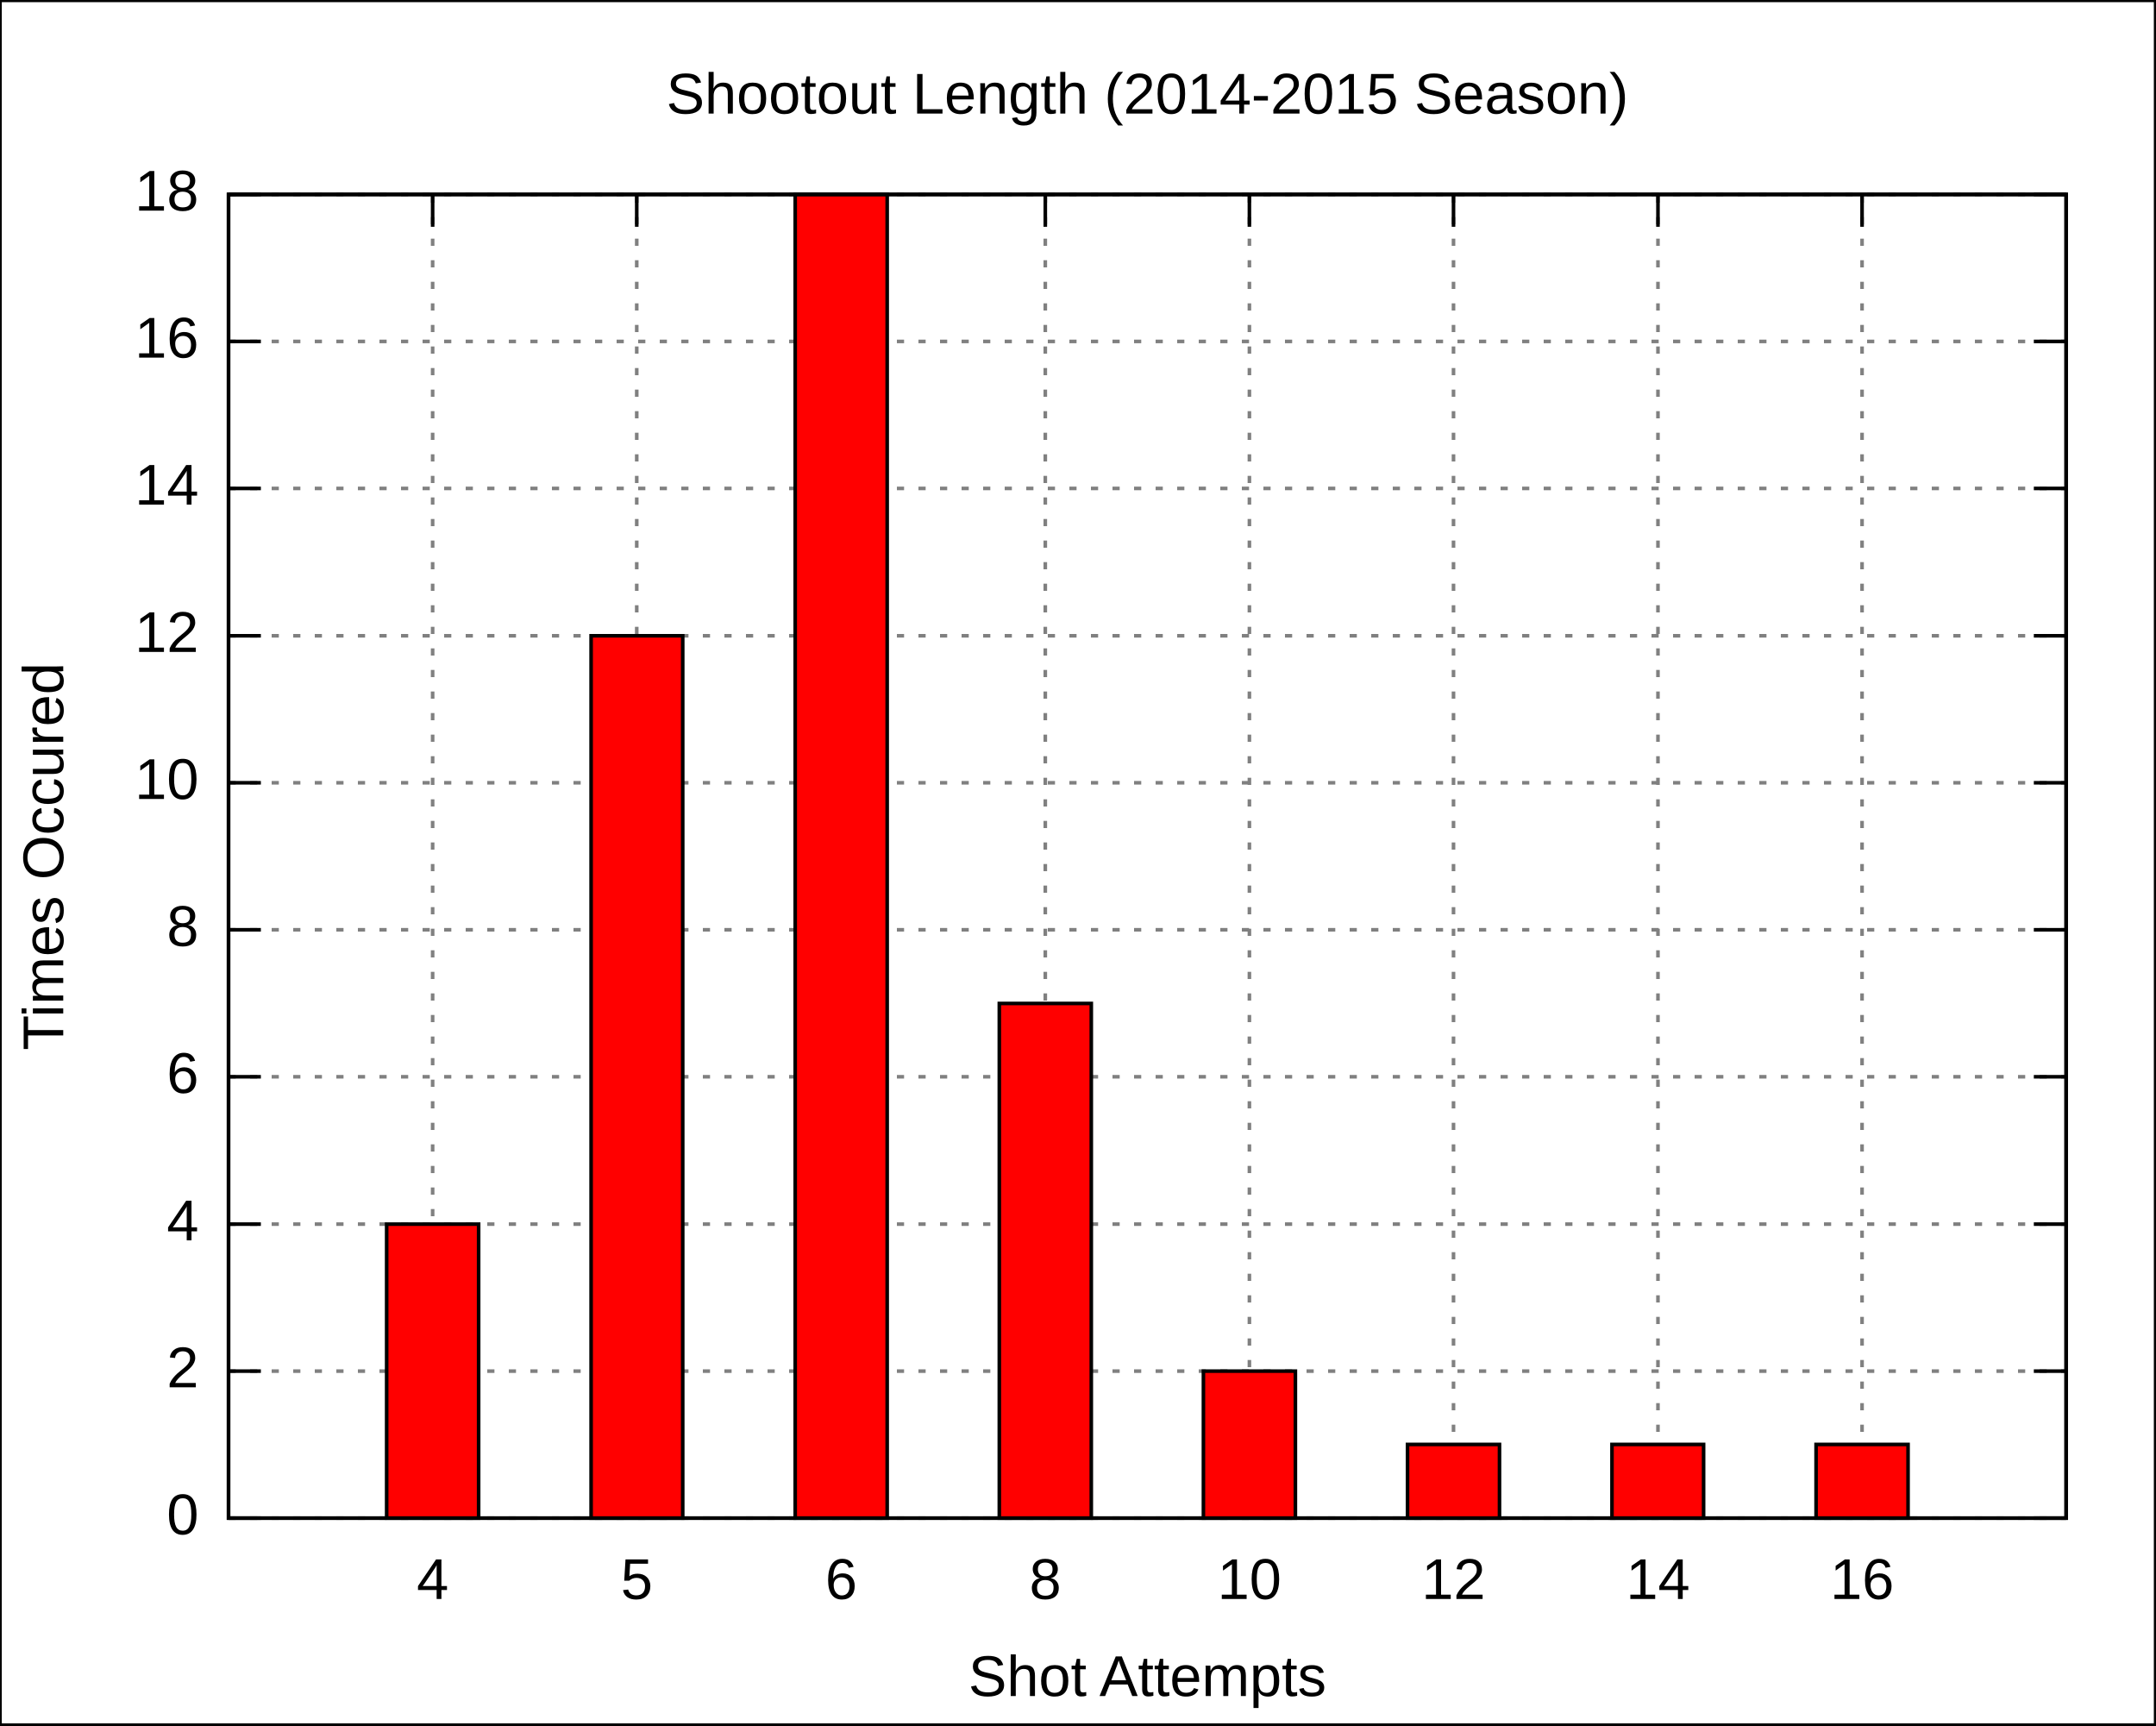
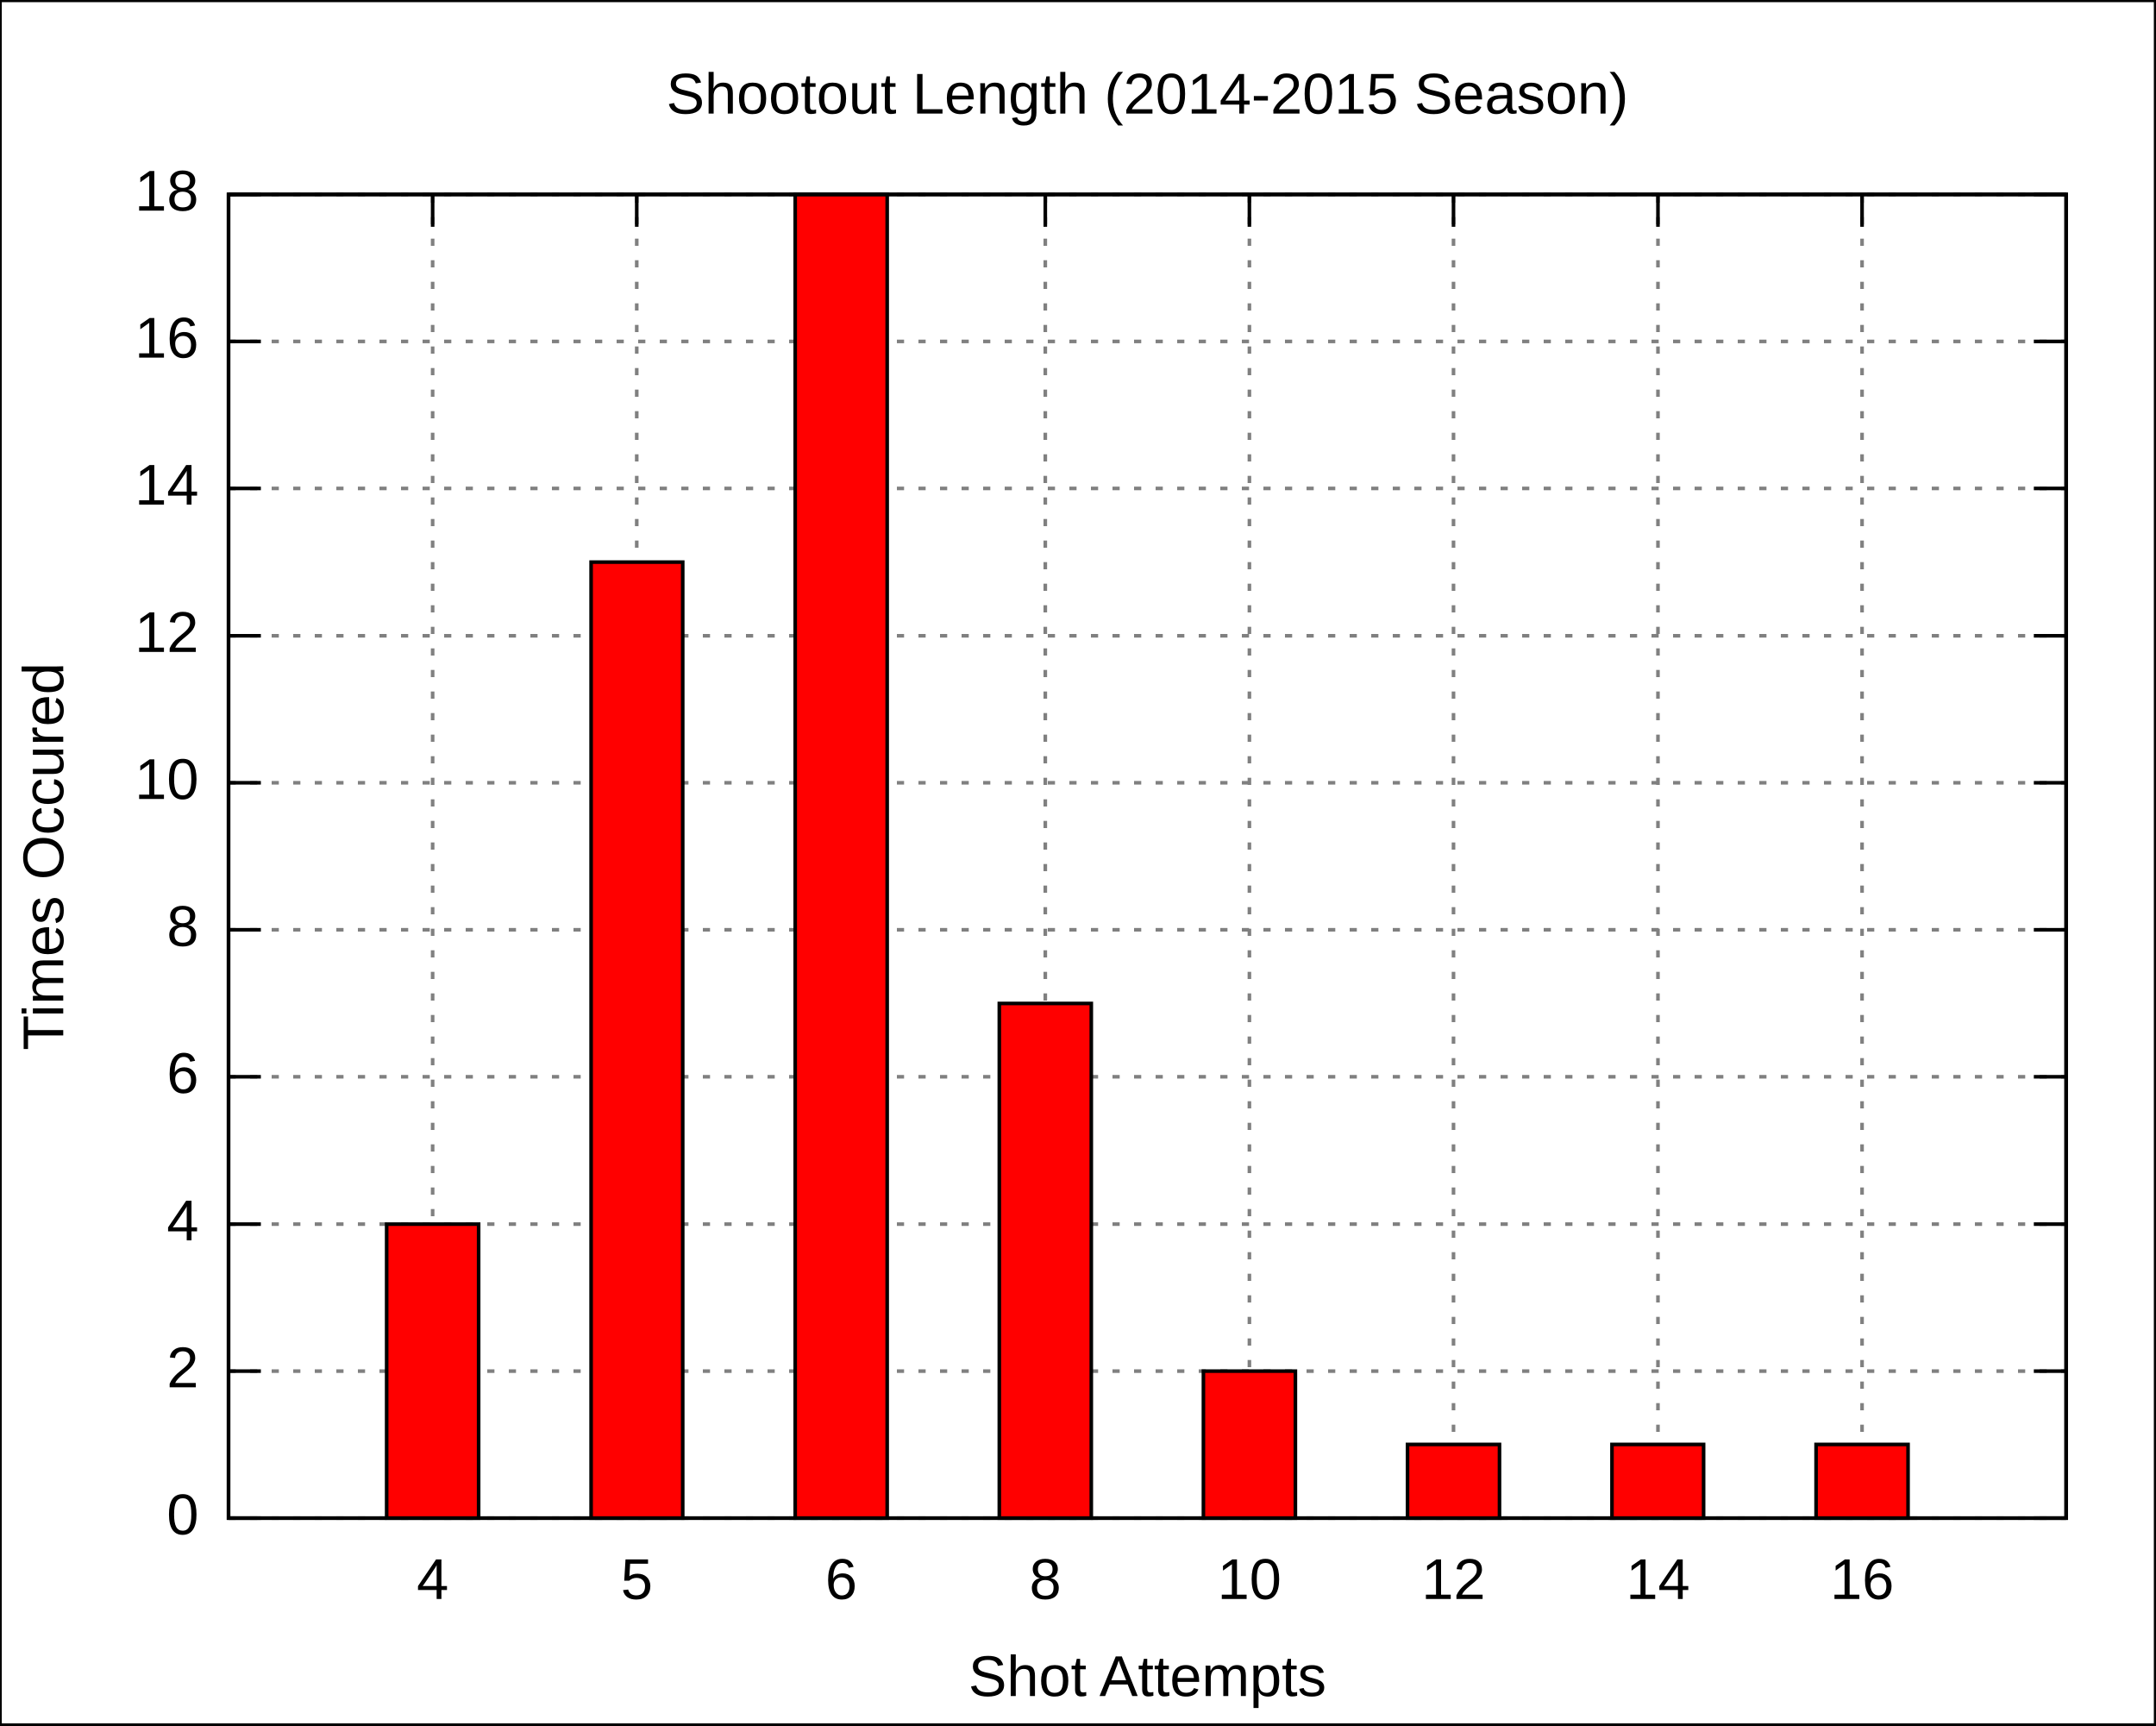
<svg xmlns="http://www.w3.org/2000/svg" xmlns:xlink="http://www.w3.org/1999/xlink" width="600" height="480" viewBox="0 0 600 480">
  <g id="gnuplot_canvas">
    <rect x="0" y="0" width="600" height="480" fill="none" />
    <defs>
      <circle id="gpDot" r="0.5" stroke-width="0.5" />
      <path id="gpPt0" stroke-width="0.222" stroke="currentColor" d="M-1,0 h2 M0,-1 v2" />
      <path id="gpPt1" stroke-width="0.222" stroke="currentColor" d="M-1,-1 L1,1 M1,-1 L-1,1" />
      <path id="gpPt2" stroke-width="0.222" stroke="currentColor" d="M-1,0 L1,0 M0,-1 L0,1 M-1,-1 L1,1 M-1,1 L1,-1" />
      <rect id="gpPt3" stroke-width="0.222" stroke="currentColor" x="-1" y="-1" width="2" height="2" />
      <rect id="gpPt4" stroke-width="0.222" stroke="currentColor" fill="currentColor" x="-1" y="-1" width="2" height="2" />
      <circle id="gpPt5" stroke-width="0.222" stroke="currentColor" cx="0" cy="0" r="1" />
      <use xlink:href="#gpPt5" id="gpPt6" fill="currentColor" stroke="none" />
      <path id="gpPt7" stroke-width="0.222" stroke="currentColor" d="M0,-1.33 L-1.33,0.67 L1.33,0.67 z" />
      <use xlink:href="#gpPt7" id="gpPt8" fill="currentColor" stroke="none" />
      <use xlink:href="#gpPt7" id="gpPt9" stroke="currentColor" transform="rotate(180)" />
      <use xlink:href="#gpPt9" id="gpPt10" fill="currentColor" stroke="none" />
      <use xlink:href="#gpPt3" id="gpPt11" stroke="currentColor" transform="rotate(45)" />
      <use xlink:href="#gpPt11" id="gpPt12" fill="currentColor" stroke="none" />
    </defs>
    <g style="fill:none; color:white; stroke:currentColor; stroke-width:1.00; stroke-linecap:butt; stroke-linejoin:miter">
</g>
    <g style="fill:none; color:black; stroke:currentColor; stroke-width:1.00; stroke-linecap:butt; stroke-linejoin:miter">
      <g style="stroke:none; shape-rendering:crispEdges">
        <polygon fill="rgb(255, 255, 255)" points="0.0,480.0 599.9,480.0 599.9,0.1 0.0,0.1 " />
      </g>
      <path stroke="black" d="M0.0,480.0 L0.0,0.1 L599.9,0.1 L599.9,480.0 L0.0,480.0  " />
    </g>
    <g style="fill:none; color:gray; stroke:currentColor; stroke-width:1.00; stroke-linecap:butt; stroke-linejoin:miter">
      <path stroke="gray" stroke-dasharray=" 2,4" class="gridline" d="M63.6,422.4 L575.0,422.4  " />
    </g>
    <g style="fill:none; color:black; stroke:currentColor; stroke-width:1.00; stroke-linecap:butt; stroke-linejoin:miter">
      <path stroke="black" d="M63.6,422.4 L72.6,422.4 M575.0,422.4 L566.0,422.4  " />
      <g transform="translate(55.3,426.9)" style="stroke:none; fill:black; font-family:Arial; font-size:12.00pt; text-anchor:end">
        <text> 0</text>
      </g>
    </g>
    <g style="fill:none; color:gray; stroke:currentColor; stroke-width:1.00; stroke-linecap:butt; stroke-linejoin:miter">
      <path stroke="gray" stroke-dasharray=" 2,4" class="gridline" d="M63.6,381.5 L575.0,381.5  " />
    </g>
    <g style="fill:none; color:black; stroke:currentColor; stroke-width:1.00; stroke-linecap:butt; stroke-linejoin:miter">
      <path stroke="black" d="M63.6,381.5 L72.6,381.5 M575.0,381.5 L566.0,381.5  " />
      <g transform="translate(55.3,386.0)" style="stroke:none; fill:black; font-family:Arial; font-size:12.00pt; text-anchor:end">
        <text> 2</text>
      </g>
    </g>
    <g style="fill:none; color:gray; stroke:currentColor; stroke-width:1.00; stroke-linecap:butt; stroke-linejoin:miter">
      <path stroke="gray" stroke-dasharray=" 2,4" class="gridline" d="M63.6,340.6 L575.0,340.6  " />
    </g>
    <g style="fill:none; color:black; stroke:currentColor; stroke-width:1.00; stroke-linecap:butt; stroke-linejoin:miter">
      <path stroke="black" d="M63.6,340.6 L72.6,340.6 M575.0,340.6 L566.0,340.6  " />
      <g transform="translate(55.3,345.1)" style="stroke:none; fill:black; font-family:Arial; font-size:12.00pt; text-anchor:end">
        <text> 4</text>
      </g>
    </g>
    <g style="fill:none; color:gray; stroke:currentColor; stroke-width:1.00; stroke-linecap:butt; stroke-linejoin:miter">
      <path stroke="gray" stroke-dasharray=" 2,4" class="gridline" d="M63.6,299.6 L575.0,299.6  " />
    </g>
    <g style="fill:none; color:black; stroke:currentColor; stroke-width:1.00; stroke-linecap:butt; stroke-linejoin:miter">
      <path stroke="black" d="M63.6,299.6 L72.6,299.6 M575.0,299.6 L566.0,299.6  " />
      <g transform="translate(55.3,304.1)" style="stroke:none; fill:black; font-family:Arial; font-size:12.00pt; text-anchor:end">
        <text> 6</text>
      </g>
    </g>
    <g style="fill:none; color:gray; stroke:currentColor; stroke-width:1.00; stroke-linecap:butt; stroke-linejoin:miter">
      <path stroke="gray" stroke-dasharray=" 2,4" class="gridline" d="M63.6,258.7 L575.0,258.7  " />
    </g>
    <g style="fill:none; color:black; stroke:currentColor; stroke-width:1.00; stroke-linecap:butt; stroke-linejoin:miter">
      <path stroke="black" d="M63.6,258.7 L72.6,258.7 M575.0,258.7 L566.0,258.7  " />
      <g transform="translate(55.3,263.2)" style="stroke:none; fill:black; font-family:Arial; font-size:12.00pt; text-anchor:end">
        <text> 8</text>
      </g>
    </g>
    <g style="fill:none; color:gray; stroke:currentColor; stroke-width:1.00; stroke-linecap:butt; stroke-linejoin:miter">
      <path stroke="gray" stroke-dasharray=" 2,4" class="gridline" d="M63.6,217.8 L575.0,217.8  " />
    </g>
    <g style="fill:none; color:black; stroke:currentColor; stroke-width:1.00; stroke-linecap:butt; stroke-linejoin:miter">
      <path stroke="black" d="M63.6,217.8 L72.6,217.8 M575.0,217.8 L566.0,217.8  " />
      <g transform="translate(55.3,222.3)" style="stroke:none; fill:black; font-family:Arial; font-size:12.00pt; text-anchor:end">
        <text> 10</text>
      </g>
    </g>
    <g style="fill:none; color:gray; stroke:currentColor; stroke-width:1.00; stroke-linecap:butt; stroke-linejoin:miter">
      <path stroke="gray" stroke-dasharray=" 2,4" class="gridline" d="M63.6,176.9 L575.0,176.9  " />
    </g>
    <g style="fill:none; color:black; stroke:currentColor; stroke-width:1.00; stroke-linecap:butt; stroke-linejoin:miter">
      <path stroke="black" d="M63.6,176.9 L72.6,176.9 M575.0,176.9 L566.0,176.9  " />
      <g transform="translate(55.3,181.4)" style="stroke:none; fill:black; font-family:Arial; font-size:12.00pt; text-anchor:end">
        <text> 12</text>
      </g>
    </g>
    <g style="fill:none; color:gray; stroke:currentColor; stroke-width:1.00; stroke-linecap:butt; stroke-linejoin:miter">
      <path stroke="gray" stroke-dasharray=" 2,4" class="gridline" d="M63.6,135.9 L575.0,135.9  " />
    </g>
    <g style="fill:none; color:black; stroke:currentColor; stroke-width:1.00; stroke-linecap:butt; stroke-linejoin:miter">
      <path stroke="black" d="M63.6,135.9 L72.6,135.9 M575.0,135.9 L566.0,135.9  " />
      <g transform="translate(55.3,140.4)" style="stroke:none; fill:black; font-family:Arial; font-size:12.00pt; text-anchor:end">
        <text> 14</text>
      </g>
    </g>
    <g style="fill:none; color:gray; stroke:currentColor; stroke-width:1.00; stroke-linecap:butt; stroke-linejoin:miter">
      <path stroke="gray" stroke-dasharray=" 2,4" class="gridline" d="M63.6,95.0 L575.0,95.0  " />
    </g>
    <g style="fill:none; color:black; stroke:currentColor; stroke-width:1.00; stroke-linecap:butt; stroke-linejoin:miter">
      <path stroke="black" d="M63.6,95.0 L72.6,95.0 M575.0,95.0 L566.0,95.0  " />
      <g transform="translate(55.3,99.5)" style="stroke:none; fill:black; font-family:Arial; font-size:12.00pt; text-anchor:end">
        <text> 16</text>
      </g>
    </g>
    <g style="fill:none; color:gray; stroke:currentColor; stroke-width:1.00; stroke-linecap:butt; stroke-linejoin:miter">
      <path stroke="gray" stroke-dasharray=" 2,4" class="gridline" d="M63.6,54.1 L575.0,54.1  " />
    </g>
    <g style="fill:none; color:black; stroke:currentColor; stroke-width:1.00; stroke-linecap:butt; stroke-linejoin:miter">
      <path stroke="black" d="M63.6,54.1 L72.6,54.1 M575.0,54.1 L566.0,54.1  " />
      <g transform="translate(55.3,58.6)" style="stroke:none; fill:black; font-family:Arial; font-size:12.00pt; text-anchor:end">
        <text> 18</text>
      </g>
    </g>
    <g style="fill:none; color:gray; stroke:currentColor; stroke-width:1.00; stroke-linecap:butt; stroke-linejoin:miter">
      <path stroke="gray" stroke-dasharray=" 2,4" class="gridline" d="M120.4,422.4 L120.4,54.1  " />
    </g>
    <g style="fill:none; color:black; stroke:currentColor; stroke-width:1.00; stroke-linecap:butt; stroke-linejoin:miter">
      <path stroke="black" d="M120.4,422.4 L120.4,413.4 M120.4,54.1 L120.4,63.1  " />
      <g transform="translate(120.4,444.9)" style="stroke:none; fill:black; font-family:Arial; font-size:12.00pt; text-anchor:middle">
        <text>4</text>
      </g>
    </g>
    <g style="fill:none; color:gray; stroke:currentColor; stroke-width:1.00; stroke-linecap:butt; stroke-linejoin:miter">
      <path stroke="gray" stroke-dasharray=" 2,4" class="gridline" d="M177.2,422.4 L177.2,54.1  " />
    </g>
    <g style="fill:none; color:black; stroke:currentColor; stroke-width:1.00; stroke-linecap:butt; stroke-linejoin:miter">
      <path stroke="black" d="M177.2,422.4 L177.2,413.4 M177.2,54.1 L177.2,63.1  " />
      <g transform="translate(177.2,444.9)" style="stroke:none; fill:black; font-family:Arial; font-size:12.00pt; text-anchor:middle">
        <text>5</text>
      </g>
    </g>
    <g style="fill:none; color:gray; stroke:currentColor; stroke-width:1.00; stroke-linecap:butt; stroke-linejoin:miter">
      <path stroke="gray" stroke-dasharray=" 2,4" class="gridline" d="M234.1,422.4 L234.1,54.1  " />
    </g>
    <g style="fill:none; color:black; stroke:currentColor; stroke-width:1.00; stroke-linecap:butt; stroke-linejoin:miter">
      <path stroke="black" d="M234.1,422.4 L234.1,413.4 M234.1,54.1 L234.1,63.1  " />
      <g transform="translate(234.1,444.9)" style="stroke:none; fill:black; font-family:Arial; font-size:12.00pt; text-anchor:middle">
        <text>6</text>
      </g>
    </g>
    <g style="fill:none; color:gray; stroke:currentColor; stroke-width:1.00; stroke-linecap:butt; stroke-linejoin:miter">
      <path stroke="gray" stroke-dasharray=" 2,4" class="gridline" d="M290.9,422.4 L290.9,54.1  " />
    </g>
    <g style="fill:none; color:black; stroke:currentColor; stroke-width:1.00; stroke-linecap:butt; stroke-linejoin:miter">
      <path stroke="black" d="M290.9,422.4 L290.9,413.4 M290.9,54.1 L290.9,63.1  " />
      <g transform="translate(290.9,444.9)" style="stroke:none; fill:black; font-family:Arial; font-size:12.00pt; text-anchor:middle">
        <text>8</text>
      </g>
    </g>
    <g style="fill:none; color:gray; stroke:currentColor; stroke-width:1.00; stroke-linecap:butt; stroke-linejoin:miter">
      <path stroke="gray" stroke-dasharray=" 2,4" class="gridline" d="M347.7,422.4 L347.7,54.1  " />
    </g>
    <g style="fill:none; color:black; stroke:currentColor; stroke-width:1.00; stroke-linecap:butt; stroke-linejoin:miter">
      <path stroke="black" d="M347.7,422.4 L347.7,413.4 M347.7,54.1 L347.7,63.1  " />
      <g transform="translate(347.7,444.9)" style="stroke:none; fill:black; font-family:Arial; font-size:12.00pt; text-anchor:middle">
        <text>10</text>
      </g>
    </g>
    <g style="fill:none; color:gray; stroke:currentColor; stroke-width:1.00; stroke-linecap:butt; stroke-linejoin:miter">
      <path stroke="gray" stroke-dasharray=" 2,4" class="gridline" d="M404.5,422.4 L404.5,54.1  " />
    </g>
    <g style="fill:none; color:black; stroke:currentColor; stroke-width:1.00; stroke-linecap:butt; stroke-linejoin:miter">
      <path stroke="black" d="M404.5,422.4 L404.5,413.4 M404.5,54.1 L404.5,63.1  " />
      <g transform="translate(404.5,444.9)" style="stroke:none; fill:black; font-family:Arial; font-size:12.00pt; text-anchor:middle">
        <text>12</text>
      </g>
    </g>
    <g style="fill:none; color:gray; stroke:currentColor; stroke-width:1.00; stroke-linecap:butt; stroke-linejoin:miter">
      <path stroke="gray" stroke-dasharray=" 2,4" class="gridline" d="M461.4,422.4 L461.4,54.1  " />
    </g>
    <g style="fill:none; color:black; stroke:currentColor; stroke-width:1.00; stroke-linecap:butt; stroke-linejoin:miter">
      <path stroke="black" d="M461.4,422.4 L461.4,413.4 M461.4,54.1 L461.4,63.1  " />
      <g transform="translate(461.4,444.9)" style="stroke:none; fill:black; font-family:Arial; font-size:12.00pt; text-anchor:middle">
        <text>14</text>
      </g>
    </g>
    <g style="fill:none; color:gray; stroke:currentColor; stroke-width:1.00; stroke-linecap:butt; stroke-linejoin:miter">
      <path stroke="gray" stroke-dasharray=" 2,4" class="gridline" d="M518.2,422.4 L518.2,54.1  " />
    </g>
    <g style="fill:none; color:black; stroke:currentColor; stroke-width:1.00; stroke-linecap:butt; stroke-linejoin:miter">
      <path stroke="black" d="M518.2,422.4 L518.2,413.4 M518.2,54.1 L518.2,63.1  " />
      <g transform="translate(518.2,444.9)" style="stroke:none; fill:black; font-family:Arial; font-size:12.00pt; text-anchor:middle">
        <text>16</text>
      </g>
      <path stroke="black" d="M63.6,54.1 L63.6,422.4 L575.0,422.4 L575.0,54.1 L63.6,54.1 Z  " />
      <g transform="translate(17.6,238.3) rotate(270)" style="stroke:none; fill:black; font-family:Arial; font-size:12.00pt; text-anchor:middle">
        <text>Times Occured</text>
      </g>
      <g transform="translate(319.3,471.9)" style="stroke:none; fill:black; font-family:Arial; font-size:12.00pt; text-anchor:middle">
        <text>Shot Attempts</text>
      </g>
      <g transform="translate(319.3,31.6)" style="stroke:none; fill:black; font-family:Arial; font-size:12.00pt; text-anchor:middle">
        <text>Shootout Length (2014-2015 Season)</text>
      </g>
    </g>
    <g id="gnuplot_plot_1">
      <g style="fill:none; color:red; stroke:currentColor; stroke-width:1.00; stroke-linecap:butt; stroke-linejoin:miter">
        <g style="stroke:none; shape-rendering:crispEdges">
          <polygon fill="red" points="107.6,422.4 133.3,422.4 133.3,340.5 107.6,340.5 " />
        </g>
        <path stroke="black" d="M107.6,422.4 L107.6,340.6 L133.2,340.6 L133.2,422.4 L107.6,422.4 Z  " />
        <g style="stroke:none; shape-rendering:crispEdges">
-           <polygon fill="currentColor" points="164.5,422.4 190.1,422.4 190.1,176.8 164.5,176.8 " />
-         </g>
-         <path stroke="black" d="M164.5,422.4 L164.5,176.9 L190.0,176.9 L190.0,422.4 L164.5,422.4 Z  " />
+           <polygon fill="currentColor" points="164.5,422.4 190.1,422.4 190.1,156.3 164.5,156.3 " />
+         </g>
+         <path stroke="black" d="M164.5,422.4 L164.5,156.4 L190.0,156.4 L190.0,422.4 L164.5,422.4 Z  " />
        <g style="stroke:none; shape-rendering:crispEdges">
          <polygon fill="currentColor" points="221.3,422.4 247.0,422.4 247.0,54.0 221.3,54.0 " />
        </g>
        <path stroke="black" d="M221.3,422.4 L221.3,54.1 L246.9,54.1 L246.9,422.4 L221.3,422.4 Z  " />
        <g style="stroke:none; shape-rendering:crispEdges">
          <polygon fill="currentColor" points="278.1,422.4 303.8,422.4 303.8,279.1 278.1,279.1 " />
        </g>
        <path stroke="black" d="M278.1,422.4 L278.1,279.2 L303.7,279.2 L303.7,422.4 L278.1,422.4 Z  " />
        <g style="stroke:none; shape-rendering:crispEdges">
          <polygon fill="currentColor" points="334.9,422.4 360.6,422.4 360.6,381.4 334.9,381.4 " />
        </g>
        <path stroke="black" d="M334.9,422.4 L334.9,381.5 L360.5,381.5 L360.5,422.4 L334.9,422.4 Z  " />
        <g style="stroke:none; shape-rendering:crispEdges">
          <polygon fill="currentColor" points="391.7,422.4 417.4,422.4 417.4,401.8 391.7,401.8 " />
        </g>
        <path stroke="black" d="M391.7,422.4 L391.7,401.9 L417.3,401.9 L417.3,422.4 L391.7,422.4 Z  " />
        <g style="stroke:none; shape-rendering:crispEdges">
          <polygon fill="currentColor" points="448.6,422.4 474.2,422.4 474.2,401.8 448.6,401.8 " />
        </g>
        <path stroke="black" d="M448.6,422.4 L448.6,401.9 L474.1,401.9 L474.1,422.4 L448.6,422.4 Z  " />
        <g style="stroke:none; shape-rendering:crispEdges">
          <polygon fill="currentColor" points="505.4,422.4 531.1,422.4 531.1,401.8 505.4,401.8 " />
        </g>
        <path stroke="black" d="M505.4,422.4 L505.4,401.9 L531.0,401.9 L531.0,422.4 L505.4,422.4 Z  " />
      </g>
    </g>
    <g style="fill:none; color:black; stroke:currentColor; stroke-width:1.00; stroke-linecap:butt; stroke-linejoin:miter">
      <path stroke="black" d="M63.6,54.1 L63.6,422.4 L575.0,422.4 L575.0,54.1 L63.6,54.1 Z  " />
    </g>
  </g>
</svg>
